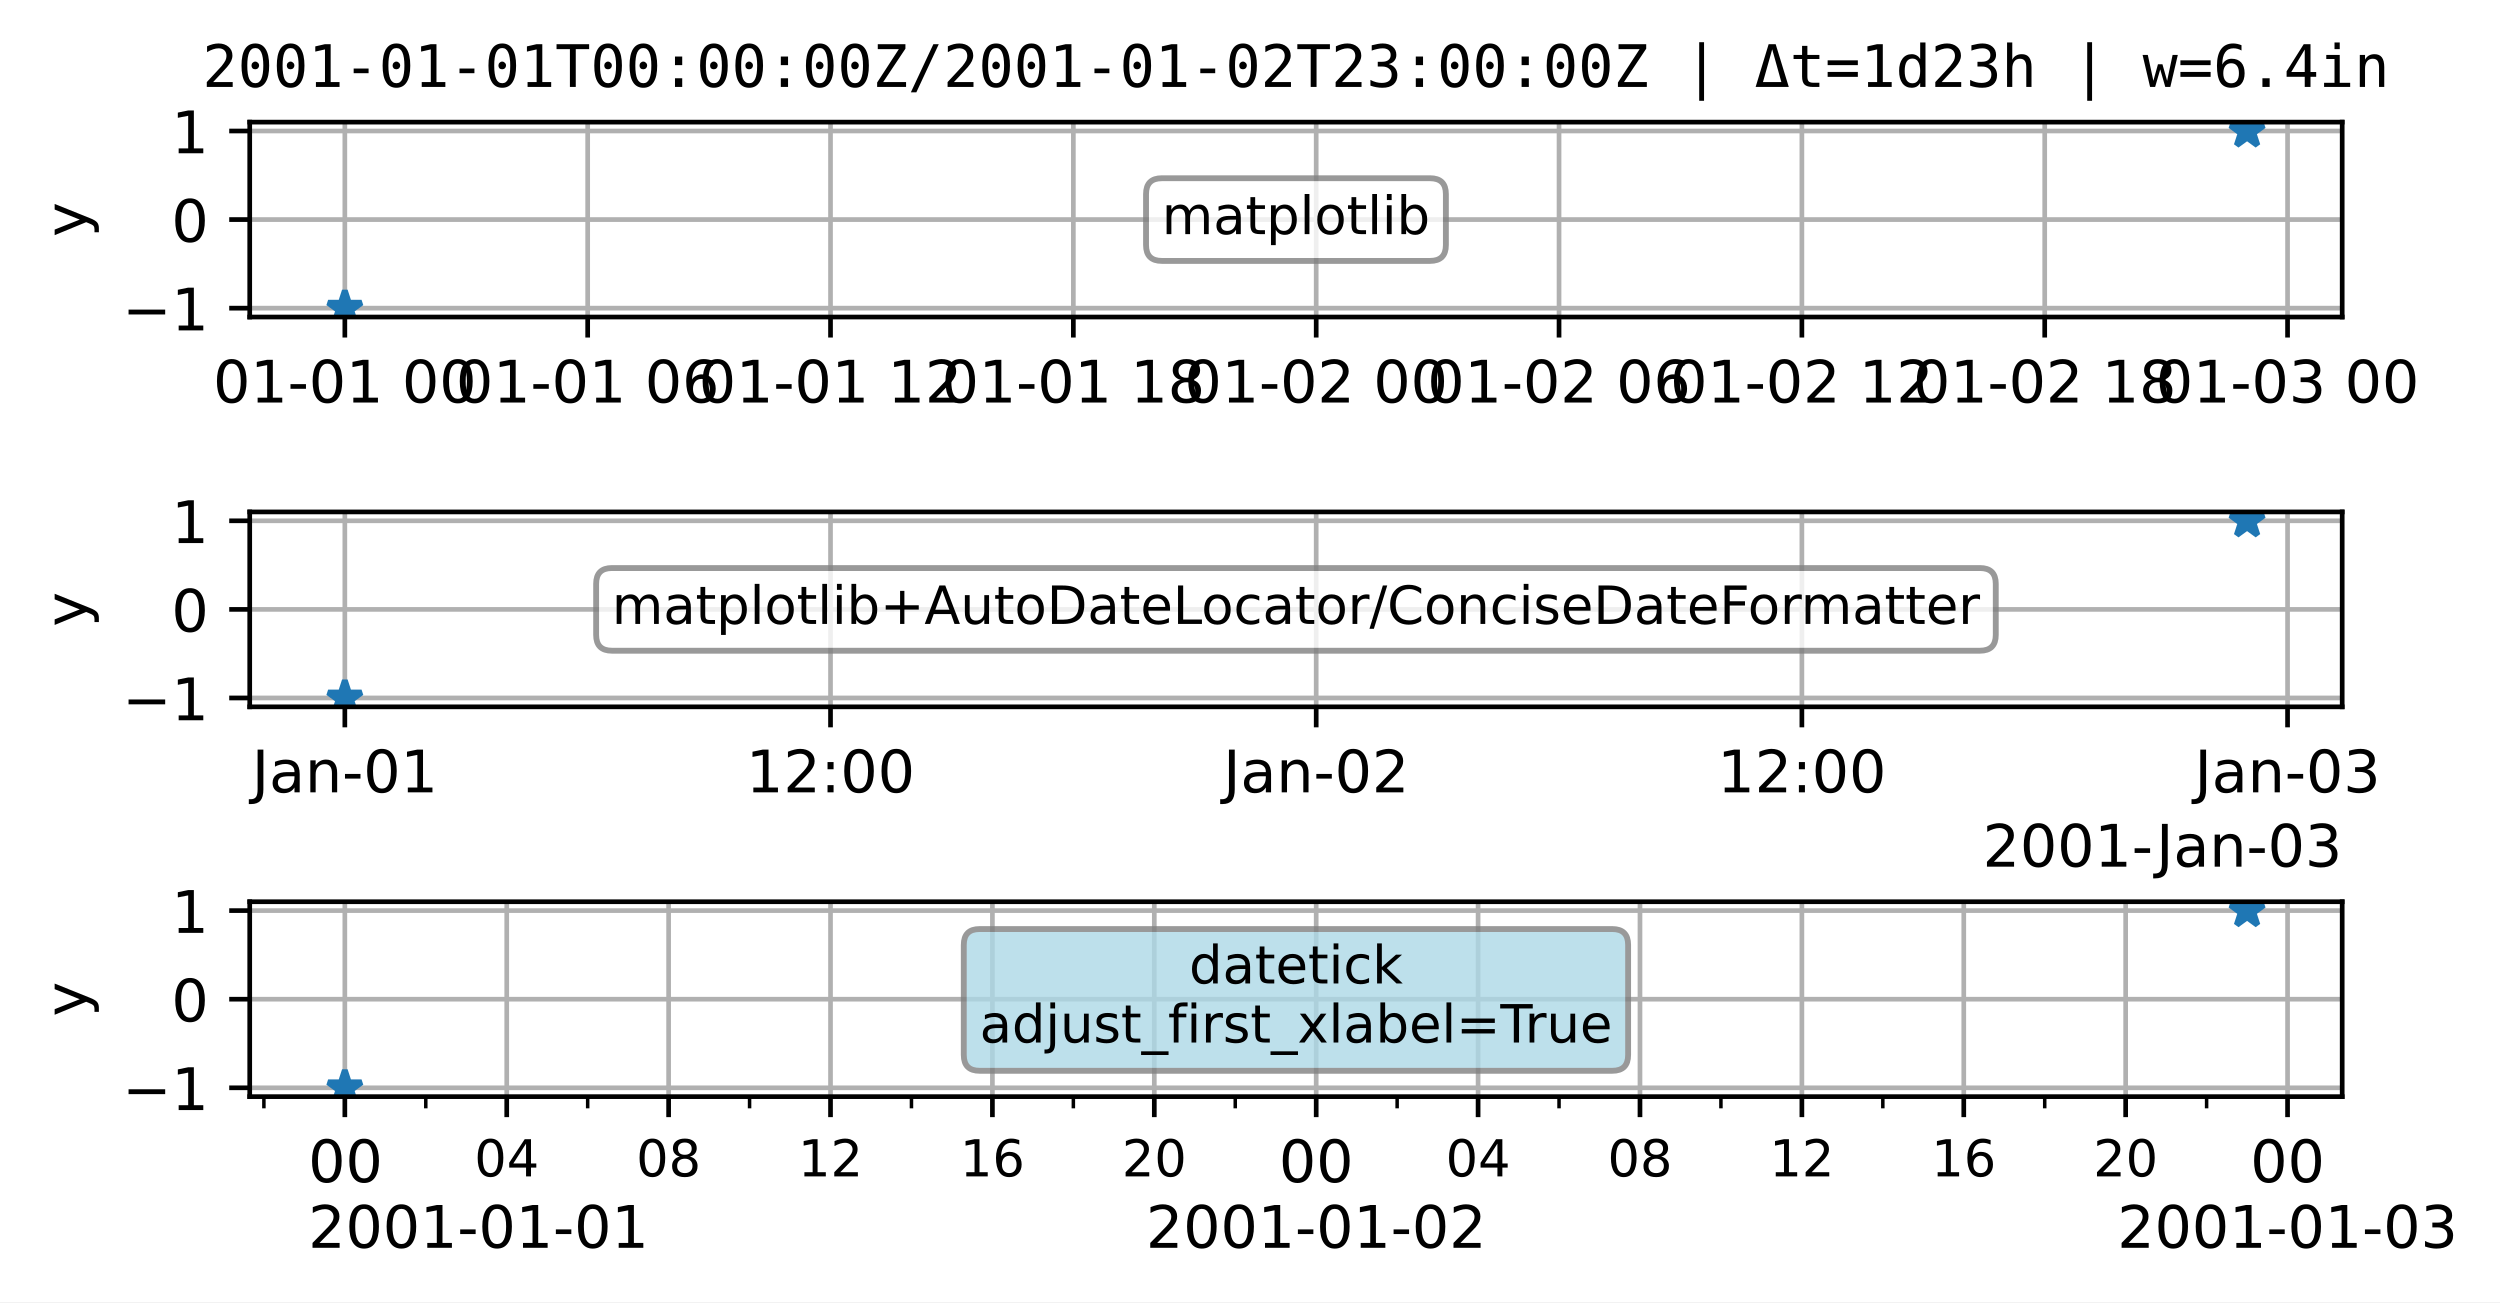
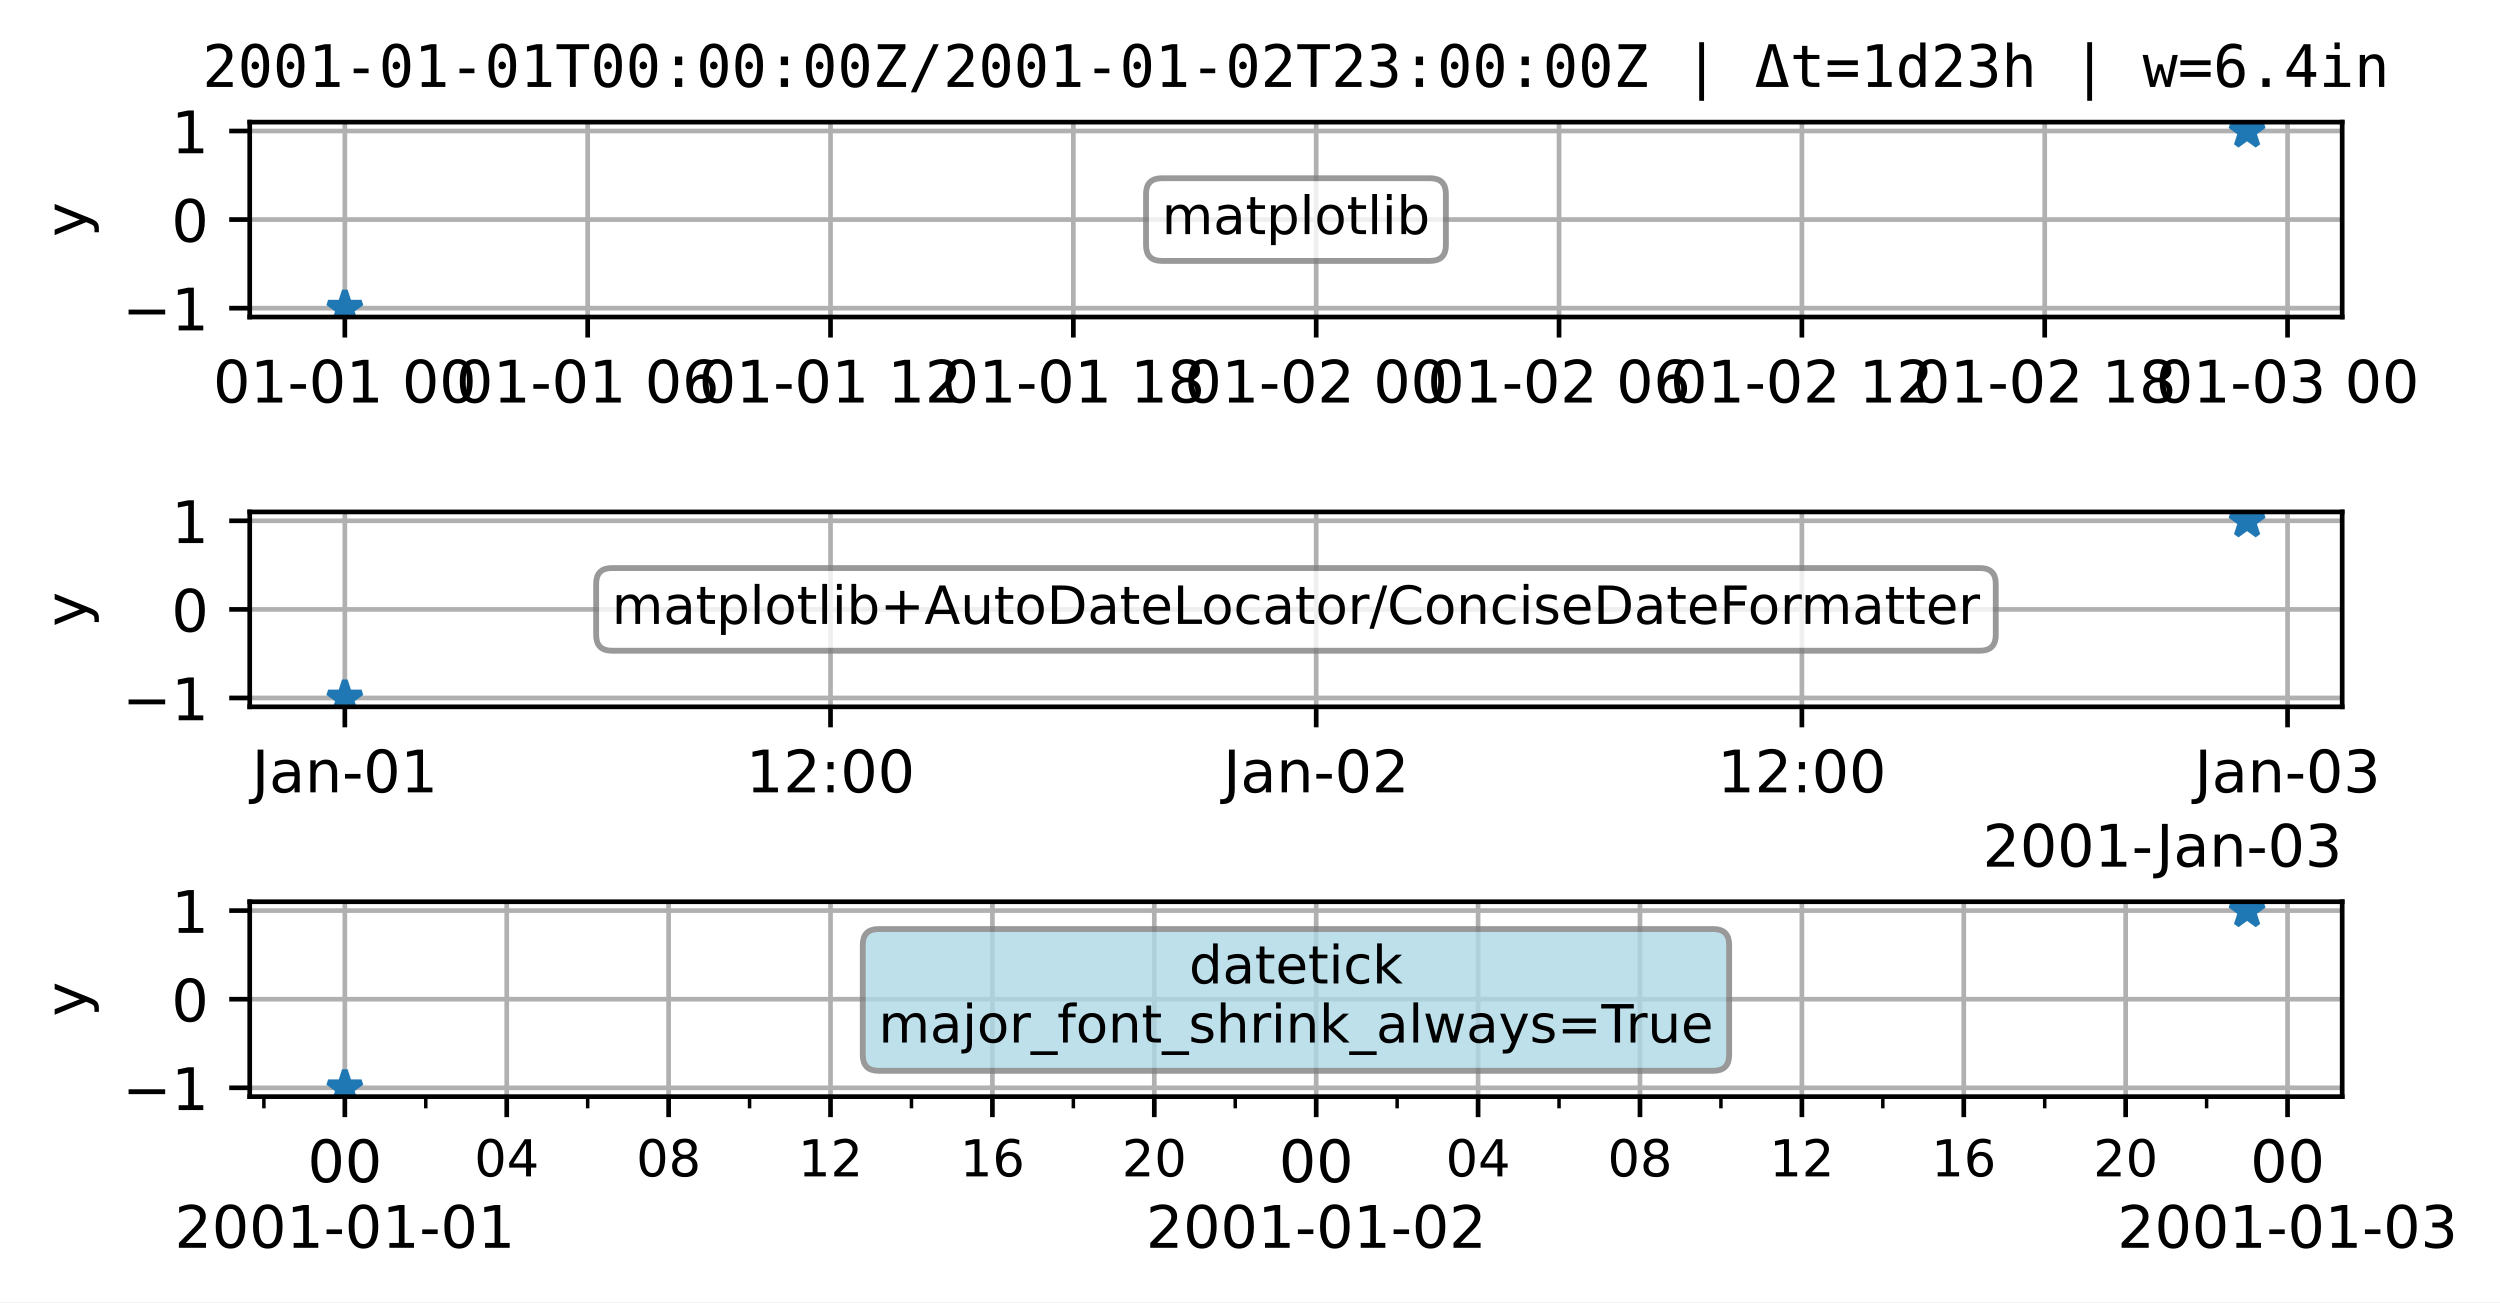
<svg xmlns="http://www.w3.org/2000/svg" xmlns:xlink="http://www.w3.org/1999/xlink" width="426.673pt" height="222.238pt" viewBox="0 0 426.673 222.238" version="1.1">
  <defs>
    <style type="text/css">*{stroke-linejoin: round; stroke-linecap: butt}</style>
  </defs>
  <g id="figure_1">
    <g id="patch_1">
      <path d="M 0 222.238  L 426.673 222.238  L 426.673 0  L 0 0  z " style="fill: #ffffff" />
    </g>
    <g id="axes_1">
      <g id="patch_2">
        <path d="M 42.62 54.106  L 399.74 54.106  L 399.74 20.842  L 42.62 20.842  z " style="fill: #ffffff" />
      </g>
      <g id="matplotlib.axis_1">
        <g id="xtick_1">
          <g id="line2d_1">
            <path d="M 58.853 54.106  L 58.853 20.842  " clip-path="url(#pe55da10e5f)" style="fill: none; stroke: #b0b0b0; stroke-width: 0.8; stroke-linecap: square" />
          </g>
          <g id="line2d_2">
            <defs>
              <path id="m1e6c41ab66" d="M 0 0  L 0 3.5  " style="stroke: #000000; stroke-width: 0.8" />
            </defs>
            <g>
              <use xlink:href="#m1e6c41ab66" x="58.853" y="54.106" style="stroke: #000000; stroke-width: 0.8" />
            </g>
          </g>
          <g id="text_1">
            <text style="font-size: 10px; font-family: 'DejaVu Sans', 'Bitstream Vera Sans', 'Computer Modern Sans Serif', 'Lucida Grande', 'Verdana', 'Geneva', 'Lucid', 'Arial', 'Helvetica', 'Avant Garde', sans-serif; text-anchor: middle" x="58.853" y="68.705" transform="rotate(-0 58.85304 68.70462)">01-01 00</text>
          </g>
        </g>
        <g id="xtick_2">
          <g id="line2d_3">
            <path d="M 100.298 54.106  L 100.298 20.842  " clip-path="url(#pe55da10e5f)" style="fill: none; stroke: #b0b0b0; stroke-width: 0.8; stroke-linecap: square" />
          </g>
          <g id="line2d_4">
            <g>
              <use xlink:href="#m1e6c41ab66" x="100.298" y="54.106" style="stroke: #000000; stroke-width: 0.8" />
            </g>
          </g>
          <g id="text_2">
            <text style="font-size: 10px; font-family: 'DejaVu Sans', 'Bitstream Vera Sans', 'Computer Modern Sans Serif', 'Lucida Grande', 'Verdana', 'Geneva', 'Lucid', 'Arial', 'Helvetica', 'Avant Garde', sans-serif; text-anchor: middle" x="100.298" y="68.705" transform="rotate(-0 100.2983 68.70462)">01-01 06</text>
          </g>
        </g>
        <g id="xtick_3">
          <g id="line2d_5">
            <path d="M 141.744 54.106  L 141.744 20.842  " clip-path="url(#pe55da10e5f)" style="fill: none; stroke: #b0b0b0; stroke-width: 0.8; stroke-linecap: square" />
          </g>
          <g id="line2d_6">
            <g>
              <use xlink:href="#m1e6c41ab66" x="141.744" y="54.106" style="stroke: #000000; stroke-width: 0.8" />
            </g>
          </g>
          <g id="text_3">
            <text style="font-size: 10px; font-family: 'DejaVu Sans', 'Bitstream Vera Sans', 'Computer Modern Sans Serif', 'Lucida Grande', 'Verdana', 'Geneva', 'Lucid', 'Arial', 'Helvetica', 'Avant Garde', sans-serif; text-anchor: middle" x="141.744" y="68.705" transform="rotate(-0 141.7436 68.70462)">01-01 12</text>
          </g>
        </g>
        <g id="xtick_4">
          <g id="line2d_7">
            <path d="M 183.189 54.106  L 183.189 20.842  " clip-path="url(#pe55da10e5f)" style="fill: none; stroke: #b0b0b0; stroke-width: 0.8; stroke-linecap: square" />
          </g>
          <g id="line2d_8">
            <g>
              <use xlink:href="#m1e6c41ab66" x="183.189" y="54.106" style="stroke: #000000; stroke-width: 0.8" />
            </g>
          </g>
          <g id="text_4">
            <text style="font-size: 10px; font-family: 'DejaVu Sans', 'Bitstream Vera Sans', 'Computer Modern Sans Serif', 'Lucida Grande', 'Verdana', 'Geneva', 'Lucid', 'Arial', 'Helvetica', 'Avant Garde', sans-serif; text-anchor: middle" x="183.189" y="68.705" transform="rotate(-0 183.1888 68.70462)">01-01 18</text>
          </g>
        </g>
        <g id="xtick_5">
          <g id="line2d_9">
            <path d="M 224.634 54.106  L 224.634 20.842  " clip-path="url(#pe55da10e5f)" style="fill: none; stroke: #b0b0b0; stroke-width: 0.8; stroke-linecap: square" />
          </g>
          <g id="line2d_10">
            <g>
              <use xlink:href="#m1e6c41ab66" x="224.634" y="54.106" style="stroke: #000000; stroke-width: 0.8" />
            </g>
          </g>
          <g id="text_5">
            <text style="font-size: 10px; font-family: 'DejaVu Sans', 'Bitstream Vera Sans', 'Computer Modern Sans Serif', 'Lucida Grande', 'Verdana', 'Geneva', 'Lucid', 'Arial', 'Helvetica', 'Avant Garde', sans-serif; text-anchor: middle" x="224.634" y="68.705" transform="rotate(-0 224.6341 68.70462)">01-02 00</text>
          </g>
        </g>
        <g id="xtick_6">
          <g id="line2d_11">
            <path d="M 266.079 54.106  L 266.079 20.842  " clip-path="url(#pe55da10e5f)" style="fill: none; stroke: #b0b0b0; stroke-width: 0.8; stroke-linecap: square" />
          </g>
          <g id="line2d_12">
            <g>
              <use xlink:href="#m1e6c41ab66" x="266.079" y="54.106" style="stroke: #000000; stroke-width: 0.8" />
            </g>
          </g>
          <g id="text_6">
            <text style="font-size: 10px; font-family: 'DejaVu Sans', 'Bitstream Vera Sans', 'Computer Modern Sans Serif', 'Lucida Grande', 'Verdana', 'Geneva', 'Lucid', 'Arial', 'Helvetica', 'Avant Garde', sans-serif; text-anchor: middle" x="266.079" y="68.705" transform="rotate(-0 266.0793 68.70462)">01-02 06</text>
          </g>
        </g>
        <g id="xtick_7">
          <g id="line2d_13">
            <path d="M 307.525 54.106  L 307.525 20.842  " clip-path="url(#pe55da10e5f)" style="fill: none; stroke: #b0b0b0; stroke-width: 0.8; stroke-linecap: square" />
          </g>
          <g id="line2d_14">
            <g>
              <use xlink:href="#m1e6c41ab66" x="307.525" y="54.106" style="stroke: #000000; stroke-width: 0.8" />
            </g>
          </g>
          <g id="text_7">
            <text style="font-size: 10px; font-family: 'DejaVu Sans', 'Bitstream Vera Sans', 'Computer Modern Sans Serif', 'Lucida Grande', 'Verdana', 'Geneva', 'Lucid', 'Arial', 'Helvetica', 'Avant Garde', sans-serif; text-anchor: middle" x="307.525" y="68.705" transform="rotate(-0 307.5246 68.70462)">01-02 12</text>
          </g>
        </g>
        <g id="xtick_8">
          <g id="line2d_15">
            <path d="M 348.97 54.106  L 348.97 20.842  " clip-path="url(#pe55da10e5f)" style="fill: none; stroke: #b0b0b0; stroke-width: 0.8; stroke-linecap: square" />
          </g>
          <g id="line2d_16">
            <g>
              <use xlink:href="#m1e6c41ab66" x="348.97" y="54.106" style="stroke: #000000; stroke-width: 0.8" />
            </g>
          </g>
          <g id="text_8">
            <text style="font-size: 10px; font-family: 'DejaVu Sans', 'Bitstream Vera Sans', 'Computer Modern Sans Serif', 'Lucida Grande', 'Verdana', 'Geneva', 'Lucid', 'Arial', 'Helvetica', 'Avant Garde', sans-serif; text-anchor: middle" x="348.97" y="68.705" transform="rotate(-0 348.9699 68.70462)">01-02 18</text>
          </g>
        </g>
        <g id="xtick_9">
          <g id="line2d_17">
            <path d="M 390.415 54.106  L 390.415 20.842  " clip-path="url(#pe55da10e5f)" style="fill: none; stroke: #b0b0b0; stroke-width: 0.8; stroke-linecap: square" />
          </g>
          <g id="line2d_18">
            <g>
              <use xlink:href="#m1e6c41ab66" x="390.415" y="54.106" style="stroke: #000000; stroke-width: 0.8" />
            </g>
          </g>
          <g id="text_9">
            <text style="font-size: 10px; font-family: 'DejaVu Sans', 'Bitstream Vera Sans', 'Computer Modern Sans Serif', 'Lucida Grande', 'Verdana', 'Geneva', 'Lucid', 'Arial', 'Helvetica', 'Avant Garde', sans-serif; text-anchor: middle" x="390.415" y="68.705" transform="rotate(-0 390.4151 68.70462)">01-03 00</text>
          </g>
        </g>
      </g>
      <g id="matplotlib.axis_2">
        <g id="ytick_1">
          <g id="line2d_19">
            <path d="M 42.62 52.594  L 399.74 52.594  " clip-path="url(#pe55da10e5f)" style="fill: none; stroke: #b0b0b0; stroke-width: 0.8; stroke-linecap: square" />
          </g>
          <g id="line2d_20">
            <defs>
              <path id="mc1c6eb1be1" d="M 0 0  L -3.5 0  " style="stroke: #000000; stroke-width: 0.8" />
            </defs>
            <g>
              <use xlink:href="#mc1c6eb1be1" x="42.62" y="52.594" style="stroke: #000000; stroke-width: 0.8" />
            </g>
          </g>
          <g id="text_10">
            <text style="font-size: 10px; font-family: 'DejaVu Sans', 'Bitstream Vera Sans', 'Computer Modern Sans Serif', 'Lucida Grande', 'Verdana', 'Geneva', 'Lucid', 'Arial', 'Helvetica', 'Avant Garde', sans-serif; text-anchor: end" x="35.62" y="56.393" transform="rotate(-0 35.62031 56.39341)">−1</text>
          </g>
        </g>
        <g id="ytick_2">
          <g id="line2d_21">
            <path d="M 42.62 37.474  L 399.74 37.474  " clip-path="url(#pe55da10e5f)" style="fill: none; stroke: #b0b0b0; stroke-width: 0.8; stroke-linecap: square" />
          </g>
          <g id="line2d_22">
            <g>
              <use xlink:href="#mc1c6eb1be1" x="42.62" y="37.474" style="stroke: #000000; stroke-width: 0.8" />
            </g>
          </g>
          <g id="text_11">
            <text style="font-size: 10px; font-family: 'DejaVu Sans', 'Bitstream Vera Sans', 'Computer Modern Sans Serif', 'Lucida Grande', 'Verdana', 'Geneva', 'Lucid', 'Arial', 'Helvetica', 'Avant Garde', sans-serif; text-anchor: end" x="35.62" y="41.273" transform="rotate(-0 35.62031 41.27341)">0</text>
          </g>
        </g>
        <g id="ytick_3">
          <g id="line2d_23">
            <path d="M 42.62 22.354  L 399.74 22.354  " clip-path="url(#pe55da10e5f)" style="fill: none; stroke: #b0b0b0; stroke-width: 0.8; stroke-linecap: square" />
          </g>
          <g id="line2d_24">
            <g>
              <use xlink:href="#mc1c6eb1be1" x="42.62" y="22.354" style="stroke: #000000; stroke-width: 0.8" />
            </g>
          </g>
          <g id="text_12">
            <text style="font-size: 10px; font-family: 'DejaVu Sans', 'Bitstream Vera Sans', 'Computer Modern Sans Serif', 'Lucida Grande', 'Verdana', 'Geneva', 'Lucid', 'Arial', 'Helvetica', 'Avant Garde', sans-serif; text-anchor: end" x="35.62" y="26.153" transform="rotate(-0 35.62031 26.15341)">1</text>
          </g>
        </g>
        <g id="text_13">
          <text style="font-size: 10px; font-family: 'DejaVu Sans', 'Bitstream Vera Sans', 'Computer Modern Sans Serif', 'Lucida Grande', 'Verdana', 'Geneva', 'Lucid', 'Arial', 'Helvetica', 'Avant Garde', sans-serif; text-anchor: middle" x="14.798" y="37.474" transform="rotate(-90 14.79844 37.47419)">y</text>
        </g>
      </g>
      <g id="line2d_25">
        <defs>
          <path id="maf42e94cd1" d="M 0 -3  L -0.674 -0.927  L -2.853 -0.927  L -1.09 0.354  L -1.763 2.427  L -0 1.146  L 1.763 2.427  L 1.09 0.354  L 2.853 -0.927  L 0.674 -0.927  z " style="stroke: #1f77b4; stroke-linejoin: bevel" />
        </defs>
        <g clip-path="url(#pe55da10e5f)">
          <use xlink:href="#maf42e94cd1" x="58.853" y="52.594" style="fill: #1f77b4; stroke: #1f77b4; stroke-linejoin: bevel" />
          <use xlink:href="#maf42e94cd1" x="383.508" y="22.354" style="fill: #1f77b4; stroke: #1f77b4; stroke-linejoin: bevel" />
        </g>
      </g>
      <g id="patch_3">
        <path d="M 42.62 54.106  L 42.62 20.842  " style="fill: none; stroke: #000000; stroke-width: 0.8; stroke-linejoin: miter; stroke-linecap: square" />
      </g>
      <g id="patch_4">
        <path d="M 399.74 54.106  L 399.74 20.842  " style="fill: none; stroke: #000000; stroke-width: 0.8; stroke-linejoin: miter; stroke-linecap: square" />
      </g>
      <g id="patch_5">
        <path d="M 42.62 54.106  L 399.74 54.106  " style="fill: none; stroke: #000000; stroke-width: 0.8; stroke-linejoin: miter; stroke-linecap: square" />
      </g>
      <g id="patch_6">
        <path d="M 42.62 20.842  L 399.74 20.842  " style="fill: none; stroke: #000000; stroke-width: 0.8; stroke-linejoin: miter; stroke-linecap: square" />
      </g>
      <g id="text_14">
        <g id="patch_7">
          <path d="M 198.294 44.529  L 244.067 44.529  Q 246.767 44.529 246.767 41.829  L 246.767 33.119  Q 246.767 30.419 244.067 30.419  L 198.294 30.419  Q 195.594 30.419 195.594 33.119  L 195.594 41.829  Q 195.594 44.529 198.294 44.529  z " style="fill: #ffffff; opacity: 0.8; stroke: #808080; stroke-linejoin: miter" />
        </g>
        <text style="font-size: 9px; font-family: 'DejaVu Sans', 'Bitstream Vera Sans', 'Computer Modern Sans Serif', 'Lucida Grande', 'Verdana', 'Geneva', 'Lucid', 'Arial', 'Helvetica', 'Avant Garde', sans-serif; text-anchor: middle" x="221.18" y="39.958" transform="rotate(-0 221.1803 39.95763)">matplotlib</text>
      </g>
      <g id="text_15">
        <text style="font-size: 10px; font-family: 'DejaVu Sans Mono', 'Bitstream Vera Sans Mono', 'Computer Modern Typewriter', 'Andale Mono', 'Nimbus Mono L', 'Courier New', 'Courier', 'Fixed', 'Terminal', monospace; text-anchor: middle" x="221.18" y="14.842" transform="rotate(-0 221.1803 14.84219)">2001-01-01T00:00:00Z/2001-01-02T23:00:00Z | Δt=1d23h | w=6.4in</text>
      </g>
    </g>
    <g id="axes_2">
      <g id="patch_8">
        <path d="M 42.62 120.634  L 399.74 120.634  L 399.74 87.37  L 42.62 87.37  z " style="fill: #ffffff" />
      </g>
      <g id="matplotlib.axis_3">
        <g id="xtick_10">
          <g id="line2d_26">
            <path d="M 58.853 120.634  L 58.853 87.37  " clip-path="url(#p579dda429b)" style="fill: none; stroke: #b0b0b0; stroke-width: 0.8; stroke-linecap: square" />
          </g>
          <g id="line2d_27">
            <g>
              <use xlink:href="#m1e6c41ab66" x="58.853" y="120.634" style="stroke: #000000; stroke-width: 0.8" />
            </g>
          </g>
          <g id="text_16">
            <text style="font-size: 10px; font-family: 'DejaVu Sans', 'Bitstream Vera Sans', 'Computer Modern Sans Serif', 'Lucida Grande', 'Verdana', 'Geneva', 'Lucid', 'Arial', 'Helvetica', 'Avant Garde', sans-serif; text-anchor: middle" x="58.853" y="135.233" transform="rotate(-0 58.85304 135.2326)">Jan-01</text>
          </g>
        </g>
        <g id="xtick_11">
          <g id="line2d_28">
            <path d="M 141.744 120.634  L 141.744 87.37  " clip-path="url(#p579dda429b)" style="fill: none; stroke: #b0b0b0; stroke-width: 0.8; stroke-linecap: square" />
          </g>
          <g id="line2d_29">
            <g>
              <use xlink:href="#m1e6c41ab66" x="141.744" y="120.634" style="stroke: #000000; stroke-width: 0.8" />
            </g>
          </g>
          <g id="text_17">
            <text style="font-size: 10px; font-family: 'DejaVu Sans', 'Bitstream Vera Sans', 'Computer Modern Sans Serif', 'Lucida Grande', 'Verdana', 'Geneva', 'Lucid', 'Arial', 'Helvetica', 'Avant Garde', sans-serif; text-anchor: middle" x="141.744" y="135.233" transform="rotate(-0 141.7436 135.2326)">12:00</text>
          </g>
        </g>
        <g id="xtick_12">
          <g id="line2d_30">
            <path d="M 224.634 120.634  L 224.634 87.37  " clip-path="url(#p579dda429b)" style="fill: none; stroke: #b0b0b0; stroke-width: 0.8; stroke-linecap: square" />
          </g>
          <g id="line2d_31">
            <g>
              <use xlink:href="#m1e6c41ab66" x="224.634" y="120.634" style="stroke: #000000; stroke-width: 0.8" />
            </g>
          </g>
          <g id="text_18">
            <text style="font-size: 10px; font-family: 'DejaVu Sans', 'Bitstream Vera Sans', 'Computer Modern Sans Serif', 'Lucida Grande', 'Verdana', 'Geneva', 'Lucid', 'Arial', 'Helvetica', 'Avant Garde', sans-serif; text-anchor: middle" x="224.634" y="135.233" transform="rotate(-0 224.6341 135.2326)">Jan-02</text>
          </g>
        </g>
        <g id="xtick_13">
          <g id="line2d_32">
            <path d="M 307.525 120.634  L 307.525 87.37  " clip-path="url(#p579dda429b)" style="fill: none; stroke: #b0b0b0; stroke-width: 0.8; stroke-linecap: square" />
          </g>
          <g id="line2d_33">
            <g>
              <use xlink:href="#m1e6c41ab66" x="307.525" y="120.634" style="stroke: #000000; stroke-width: 0.8" />
            </g>
          </g>
          <g id="text_19">
            <text style="font-size: 10px; font-family: 'DejaVu Sans', 'Bitstream Vera Sans', 'Computer Modern Sans Serif', 'Lucida Grande', 'Verdana', 'Geneva', 'Lucid', 'Arial', 'Helvetica', 'Avant Garde', sans-serif; text-anchor: middle" x="307.525" y="135.233" transform="rotate(-0 307.5246 135.2326)">12:00</text>
          </g>
        </g>
        <g id="xtick_14">
          <g id="line2d_34">
            <path d="M 390.415 120.634  L 390.415 87.37  " clip-path="url(#p579dda429b)" style="fill: none; stroke: #b0b0b0; stroke-width: 0.8; stroke-linecap: square" />
          </g>
          <g id="line2d_35">
            <g>
              <use xlink:href="#m1e6c41ab66" x="390.415" y="120.634" style="stroke: #000000; stroke-width: 0.8" />
            </g>
          </g>
          <g id="text_20">
            <text style="font-size: 10px; font-family: 'DejaVu Sans', 'Bitstream Vera Sans', 'Computer Modern Sans Serif', 'Lucida Grande', 'Verdana', 'Geneva', 'Lucid', 'Arial', 'Helvetica', 'Avant Garde', sans-serif; text-anchor: middle" x="390.415" y="135.233" transform="rotate(-0 390.4151 135.2326)">Jan-03</text>
          </g>
        </g>
        <g id="text_21">
          <text style="font-size: 10px; font-family: 'DejaVu Sans', 'Bitstream Vera Sans', 'Computer Modern Sans Serif', 'Lucida Grande', 'Verdana', 'Geneva', 'Lucid', 'Arial', 'Helvetica', 'Avant Garde', sans-serif; text-anchor: end" x="399.74" y="147.911" transform="rotate(-0 399.7403 147.9108)">2001-Jan-03</text>
        </g>
      </g>
      <g id="matplotlib.axis_4">
        <g id="ytick_4">
          <g id="line2d_36">
            <path d="M 42.62 119.122  L 399.74 119.122  " clip-path="url(#p579dda429b)" style="fill: none; stroke: #b0b0b0; stroke-width: 0.8; stroke-linecap: square" />
          </g>
          <g id="line2d_37">
            <g>
              <use xlink:href="#mc1c6eb1be1" x="42.62" y="119.122" style="stroke: #000000; stroke-width: 0.8" />
            </g>
          </g>
          <g id="text_22">
            <text style="font-size: 10px; font-family: 'DejaVu Sans', 'Bitstream Vera Sans', 'Computer Modern Sans Serif', 'Lucida Grande', 'Verdana', 'Geneva', 'Lucid', 'Arial', 'Helvetica', 'Avant Garde', sans-serif; text-anchor: end" x="35.62" y="122.921" transform="rotate(-0 35.62031 122.9214)">−1</text>
          </g>
        </g>
        <g id="ytick_5">
          <g id="line2d_38">
            <path d="M 42.62 104.002  L 399.74 104.002  " clip-path="url(#p579dda429b)" style="fill: none; stroke: #b0b0b0; stroke-width: 0.8; stroke-linecap: square" />
          </g>
          <g id="line2d_39">
            <g>
              <use xlink:href="#mc1c6eb1be1" x="42.62" y="104.002" style="stroke: #000000; stroke-width: 0.8" />
            </g>
          </g>
          <g id="text_23">
            <text style="font-size: 10px; font-family: 'DejaVu Sans', 'Bitstream Vera Sans', 'Computer Modern Sans Serif', 'Lucida Grande', 'Verdana', 'Geneva', 'Lucid', 'Arial', 'Helvetica', 'Avant Garde', sans-serif; text-anchor: end" x="35.62" y="107.801" transform="rotate(-0 35.62031 107.8014)">0</text>
          </g>
        </g>
        <g id="ytick_6">
          <g id="line2d_40">
            <path d="M 42.62 88.882  L 399.74 88.882  " clip-path="url(#p579dda429b)" style="fill: none; stroke: #b0b0b0; stroke-width: 0.8; stroke-linecap: square" />
          </g>
          <g id="line2d_41">
            <g>
              <use xlink:href="#mc1c6eb1be1" x="42.62" y="88.882" style="stroke: #000000; stroke-width: 0.8" />
            </g>
          </g>
          <g id="text_24">
            <text style="font-size: 10px; font-family: 'DejaVu Sans', 'Bitstream Vera Sans', 'Computer Modern Sans Serif', 'Lucida Grande', 'Verdana', 'Geneva', 'Lucid', 'Arial', 'Helvetica', 'Avant Garde', sans-serif; text-anchor: end" x="35.62" y="92.681" transform="rotate(-0 35.62031 92.68141)">1</text>
          </g>
        </g>
        <g id="text_25">
          <text style="font-size: 10px; font-family: 'DejaVu Sans', 'Bitstream Vera Sans', 'Computer Modern Sans Serif', 'Lucida Grande', 'Verdana', 'Geneva', 'Lucid', 'Arial', 'Helvetica', 'Avant Garde', sans-serif; text-anchor: middle" x="14.798" y="104.002" transform="rotate(-90 14.79844 104.0022)">y</text>
        </g>
      </g>
      <g id="line2d_42">
        <g clip-path="url(#p579dda429b)">
          <use xlink:href="#maf42e94cd1" x="58.853" y="119.122" style="fill: #1f77b4; stroke: #1f77b4; stroke-linejoin: bevel" />
          <use xlink:href="#maf42e94cd1" x="383.508" y="88.882" style="fill: #1f77b4; stroke: #1f77b4; stroke-linejoin: bevel" />
        </g>
      </g>
      <g id="patch_9">
        <path d="M 42.62 120.634  L 42.62 87.37  " style="fill: none; stroke: #000000; stroke-width: 0.8; stroke-linejoin: miter; stroke-linecap: square" />
      </g>
      <g id="patch_10">
        <path d="M 399.74 120.634  L 399.74 87.37  " style="fill: none; stroke: #000000; stroke-width: 0.8; stroke-linejoin: miter; stroke-linecap: square" />
      </g>
      <g id="patch_11">
        <path d="M 42.62 120.634  L 399.74 120.634  " style="fill: none; stroke: #000000; stroke-width: 0.8; stroke-linejoin: miter; stroke-linecap: square" />
      </g>
      <g id="patch_12">
        <path d="M 42.62 87.37  L 399.74 87.37  " style="fill: none; stroke: #000000; stroke-width: 0.8; stroke-linejoin: miter; stroke-linecap: square" />
      </g>
      <g id="text_26">
        <g id="patch_13">
          <path d="M 104.443 111.057  L 337.917 111.057  Q 340.617 111.057 340.617 108.357  L 340.617 99.647  Q 340.617 96.947 337.917 96.947  L 104.443 96.947  Q 101.743 96.947 101.743 99.647  L 101.743 108.357  Q 101.743 111.057 104.443 111.057  z " style="fill: #ffffff; opacity: 0.8; stroke: #808080; stroke-linejoin: miter" />
        </g>
        <text style="font-size: 9px; font-family: 'DejaVu Sans', 'Bitstream Vera Sans', 'Computer Modern Sans Serif', 'Lucida Grande', 'Verdana', 'Geneva', 'Lucid', 'Arial', 'Helvetica', 'Avant Garde', sans-serif; text-anchor: middle" x="221.18" y="106.486" transform="rotate(-0 221.1803 106.4856)">matplotlib+AutoDateLocator/ConciseDateFormatter</text>
      </g>
    </g>
    <g id="axes_3">
      <g id="patch_14">
        <path d="M 42.62 187.162  L 399.74 187.162  L 399.74 153.898  L 42.62 153.898  z " style="fill: #ffffff" />
      </g>
      <g id="matplotlib.axis_5">
        <g id="xtick_15">
          <g id="line2d_43">
            <path d="M 58.853 187.162  L 58.853 153.898  " clip-path="url(#p52d361a265)" style="fill: none; stroke: #b0b0b0; stroke-width: 0.8; stroke-linecap: square" />
          </g>
          <g id="line2d_44">
            <g>
              <use xlink:href="#m1e6c41ab66" x="58.853" y="187.162" style="stroke: #000000; stroke-width: 0.8" />
            </g>
          </g>
          <g id="text_27">
-             <text style="font-size: 10px; font-family: 'DejaVu Sans', 'Bitstream Vera Sans', 'Computer Modern Sans Serif', 'Lucida Grande', 'Verdana', 'Geneva', 'Lucid', 'Arial', 'Helvetica', 'Avant Garde', sans-serif" transform="translate(52.60304 201.7606)">00</text>
-             <text style="font-size: 10px; font-family: 'DejaVu Sans', 'Bitstream Vera Sans', 'Computer Modern Sans Serif', 'Lucida Grande', 'Verdana', 'Geneva', 'Lucid', 'Arial', 'Helvetica', 'Avant Garde', sans-serif" transform="translate(52.60304 212.9584)">2001-01-01</text>
+             <text style="font-size: 10px; font-family: 'DejaVu Sans', 'Bitstream Vera Sans', 'Computer Modern Sans Serif', 'Lucida Grande', 'Verdana', 'Geneva', 'Lucid', 'Arial', 'Helvetica', 'Avant Garde', sans-serif" transform="translate(52.49054 201.7606)">00</text>
+             <text style="font-size: 10px; font-family: 'DejaVu Sans', 'Bitstream Vera Sans', 'Computer Modern Sans Serif', 'Lucida Grande', 'Verdana', 'Geneva', 'Lucid', 'Arial', 'Helvetica', 'Avant Garde', sans-serif" transform="translate(29.79523 212.9584)">2001-01-01</text>
          </g>
        </g>
        <g id="xtick_16">
          <g id="line2d_45">
            <path d="M 86.483 187.162  L 86.483 153.898  " clip-path="url(#p52d361a265)" style="fill: none; stroke: #b0b0b0; stroke-width: 0.8; stroke-linecap: square" />
          </g>
          <g id="line2d_46">
            <g>
              <use xlink:href="#m1e6c41ab66" x="86.483" y="187.162" style="stroke: #000000; stroke-width: 0.8" />
            </g>
          </g>
          <g id="text_28">
            <text style="font-size: 8.7px; font-family: 'DejaVu Sans', 'Bitstream Vera Sans', 'Computer Modern Sans Serif', 'Lucida Grande', 'Verdana', 'Geneva', 'Lucid', 'Arial', 'Helvetica', 'Avant Garde', sans-serif; text-anchor: middle" x="86.483" y="200.773" transform="rotate(-0 86.48321 200.7728)">04</text>
          </g>
        </g>
        <g id="xtick_17">
          <g id="line2d_47">
            <path d="M 114.113 187.162  L 114.113 153.898  " clip-path="url(#p52d361a265)" style="fill: none; stroke: #b0b0b0; stroke-width: 0.8; stroke-linecap: square" />
          </g>
          <g id="line2d_48">
            <g>
              <use xlink:href="#m1e6c41ab66" x="114.113" y="187.162" style="stroke: #000000; stroke-width: 0.8" />
            </g>
          </g>
          <g id="text_29">
            <text style="font-size: 8.7px; font-family: 'DejaVu Sans', 'Bitstream Vera Sans', 'Computer Modern Sans Serif', 'Lucida Grande', 'Verdana', 'Geneva', 'Lucid', 'Arial', 'Helvetica', 'Avant Garde', sans-serif; text-anchor: middle" x="114.113" y="200.773" transform="rotate(-0 114.1134 200.7728)">08</text>
          </g>
        </g>
        <g id="xtick_18">
          <g id="line2d_49">
            <path d="M 141.744 187.162  L 141.744 153.898  " clip-path="url(#p52d361a265)" style="fill: none; stroke: #b0b0b0; stroke-width: 0.8; stroke-linecap: square" />
          </g>
          <g id="line2d_50">
            <g>
              <use xlink:href="#m1e6c41ab66" x="141.744" y="187.162" style="stroke: #000000; stroke-width: 0.8" />
            </g>
          </g>
          <g id="text_30">
            <text style="font-size: 8.7px; font-family: 'DejaVu Sans', 'Bitstream Vera Sans', 'Computer Modern Sans Serif', 'Lucida Grande', 'Verdana', 'Geneva', 'Lucid', 'Arial', 'Helvetica', 'Avant Garde', sans-serif; text-anchor: middle" x="141.744" y="200.773" transform="rotate(-0 141.7436 200.7728)">12</text>
          </g>
        </g>
        <g id="xtick_19">
          <g id="line2d_51">
            <path d="M 169.374 187.162  L 169.374 153.898  " clip-path="url(#p52d361a265)" style="fill: none; stroke: #b0b0b0; stroke-width: 0.8; stroke-linecap: square" />
          </g>
          <g id="line2d_52">
            <g>
              <use xlink:href="#m1e6c41ab66" x="169.374" y="187.162" style="stroke: #000000; stroke-width: 0.8" />
            </g>
          </g>
          <g id="text_31">
            <text style="font-size: 8.7px; font-family: 'DejaVu Sans', 'Bitstream Vera Sans', 'Computer Modern Sans Serif', 'Lucida Grande', 'Verdana', 'Geneva', 'Lucid', 'Arial', 'Helvetica', 'Avant Garde', sans-serif; text-anchor: middle" x="169.374" y="200.773" transform="rotate(-0 169.3737 200.7728)">16</text>
          </g>
        </g>
        <g id="xtick_20">
          <g id="line2d_53">
            <path d="M 197.004 187.162  L 197.004 153.898  " clip-path="url(#p52d361a265)" style="fill: none; stroke: #b0b0b0; stroke-width: 0.8; stroke-linecap: square" />
          </g>
          <g id="line2d_54">
            <g>
              <use xlink:href="#m1e6c41ab66" x="197.004" y="187.162" style="stroke: #000000; stroke-width: 0.8" />
            </g>
          </g>
          <g id="text_32">
            <text style="font-size: 8.7px; font-family: 'DejaVu Sans', 'Bitstream Vera Sans', 'Computer Modern Sans Serif', 'Lucida Grande', 'Verdana', 'Geneva', 'Lucid', 'Arial', 'Helvetica', 'Avant Garde', sans-serif; text-anchor: middle" x="197.004" y="200.773" transform="rotate(-0 197.0039 200.7728)">20</text>
          </g>
        </g>
        <g id="xtick_21">
          <g id="line2d_55">
            <path d="M 224.634 187.162  L 224.634 153.898  " clip-path="url(#p52d361a265)" style="fill: none; stroke: #b0b0b0; stroke-width: 0.8; stroke-linecap: square" />
          </g>
          <g id="line2d_56">
            <g>
              <use xlink:href="#m1e6c41ab66" x="224.634" y="187.162" style="stroke: #000000; stroke-width: 0.8" />
            </g>
          </g>
          <g id="text_33">
            <text style="font-size: 10px; font-family: 'DejaVu Sans', 'Bitstream Vera Sans', 'Computer Modern Sans Serif', 'Lucida Grande', 'Verdana', 'Geneva', 'Lucid', 'Arial', 'Helvetica', 'Avant Garde', sans-serif" transform="translate(218.2716 201.7606)">00</text>
            <text style="font-size: 10px; font-family: 'DejaVu Sans', 'Bitstream Vera Sans', 'Computer Modern Sans Serif', 'Lucida Grande', 'Verdana', 'Geneva', 'Lucid', 'Arial', 'Helvetica', 'Avant Garde', sans-serif" transform="translate(195.5763 212.9584)">2001-01-02</text>
          </g>
        </g>
        <g id="xtick_22">
          <g id="line2d_57">
            <path d="M 252.264 187.162  L 252.264 153.898  " clip-path="url(#p52d361a265)" style="fill: none; stroke: #b0b0b0; stroke-width: 0.8; stroke-linecap: square" />
          </g>
          <g id="line2d_58">
            <g>
              <use xlink:href="#m1e6c41ab66" x="252.264" y="187.162" style="stroke: #000000; stroke-width: 0.8" />
            </g>
          </g>
          <g id="text_34">
            <text style="font-size: 8.7px; font-family: 'DejaVu Sans', 'Bitstream Vera Sans', 'Computer Modern Sans Serif', 'Lucida Grande', 'Verdana', 'Geneva', 'Lucid', 'Arial', 'Helvetica', 'Avant Garde', sans-serif; text-anchor: middle" x="252.264" y="200.773" transform="rotate(-0 252.2643 200.7728)">04</text>
          </g>
        </g>
        <g id="xtick_23">
          <g id="line2d_59">
            <path d="M 279.894 187.162  L 279.894 153.898  " clip-path="url(#p52d361a265)" style="fill: none; stroke: #b0b0b0; stroke-width: 0.8; stroke-linecap: square" />
          </g>
          <g id="line2d_60">
            <g>
              <use xlink:href="#m1e6c41ab66" x="279.894" y="187.162" style="stroke: #000000; stroke-width: 0.8" />
            </g>
          </g>
          <g id="text_35">
            <text style="font-size: 8.7px; font-family: 'DejaVu Sans', 'Bitstream Vera Sans', 'Computer Modern Sans Serif', 'Lucida Grande', 'Verdana', 'Geneva', 'Lucid', 'Arial', 'Helvetica', 'Avant Garde', sans-serif; text-anchor: middle" x="279.894" y="200.773" transform="rotate(-0 279.8944 200.7728)">08</text>
          </g>
        </g>
        <g id="xtick_24">
          <g id="line2d_61">
            <path d="M 307.525 187.162  L 307.525 153.898  " clip-path="url(#p52d361a265)" style="fill: none; stroke: #b0b0b0; stroke-width: 0.8; stroke-linecap: square" />
          </g>
          <g id="line2d_62">
            <g>
              <use xlink:href="#m1e6c41ab66" x="307.525" y="187.162" style="stroke: #000000; stroke-width: 0.8" />
            </g>
          </g>
          <g id="text_36">
            <text style="font-size: 8.7px; font-family: 'DejaVu Sans', 'Bitstream Vera Sans', 'Computer Modern Sans Serif', 'Lucida Grande', 'Verdana', 'Geneva', 'Lucid', 'Arial', 'Helvetica', 'Avant Garde', sans-serif; text-anchor: middle" x="307.525" y="200.773" transform="rotate(-0 307.5246 200.7728)">12</text>
          </g>
        </g>
        <g id="xtick_25">
          <g id="line2d_63">
            <path d="M 335.155 187.162  L 335.155 153.898  " clip-path="url(#p52d361a265)" style="fill: none; stroke: #b0b0b0; stroke-width: 0.8; stroke-linecap: square" />
          </g>
          <g id="line2d_64">
            <g>
              <use xlink:href="#m1e6c41ab66" x="335.155" y="187.162" style="stroke: #000000; stroke-width: 0.8" />
            </g>
          </g>
          <g id="text_37">
            <text style="font-size: 8.7px; font-family: 'DejaVu Sans', 'Bitstream Vera Sans', 'Computer Modern Sans Serif', 'Lucida Grande', 'Verdana', 'Geneva', 'Lucid', 'Arial', 'Helvetica', 'Avant Garde', sans-serif; text-anchor: middle" x="335.155" y="200.773" transform="rotate(-0 335.1548 200.7728)">16</text>
          </g>
        </g>
        <g id="xtick_26">
          <g id="line2d_65">
            <path d="M 362.785 187.162  L 362.785 153.898  " clip-path="url(#p52d361a265)" style="fill: none; stroke: #b0b0b0; stroke-width: 0.8; stroke-linecap: square" />
          </g>
          <g id="line2d_66">
            <g>
              <use xlink:href="#m1e6c41ab66" x="362.785" y="187.162" style="stroke: #000000; stroke-width: 0.8" />
            </g>
          </g>
          <g id="text_38">
            <text style="font-size: 8.7px; font-family: 'DejaVu Sans', 'Bitstream Vera Sans', 'Computer Modern Sans Serif', 'Lucida Grande', 'Verdana', 'Geneva', 'Lucid', 'Arial', 'Helvetica', 'Avant Garde', sans-serif; text-anchor: middle" x="362.785" y="200.773" transform="rotate(-0 362.785 200.7728)">20</text>
          </g>
        </g>
        <g id="xtick_27">
          <g id="line2d_67">
            <path d="M 390.415 187.162  L 390.415 153.898  " clip-path="url(#p52d361a265)" style="fill: none; stroke: #b0b0b0; stroke-width: 0.8; stroke-linecap: square" />
          </g>
          <g id="line2d_68">
            <g>
              <use xlink:href="#m1e6c41ab66" x="390.415" y="187.162" style="stroke: #000000; stroke-width: 0.8" />
            </g>
          </g>
          <g id="text_39">
            <text style="font-size: 10px; font-family: 'DejaVu Sans', 'Bitstream Vera Sans', 'Computer Modern Sans Serif', 'Lucida Grande', 'Verdana', 'Geneva', 'Lucid', 'Arial', 'Helvetica', 'Avant Garde', sans-serif" transform="translate(384.0526 201.7606)">00</text>
            <text style="font-size: 10px; font-family: 'DejaVu Sans', 'Bitstream Vera Sans', 'Computer Modern Sans Serif', 'Lucida Grande', 'Verdana', 'Geneva', 'Lucid', 'Arial', 'Helvetica', 'Avant Garde', sans-serif" transform="translate(361.3573 212.9584)">2001-01-03</text>
          </g>
        </g>
        <g id="xtick_28">
          <g id="line2d_69">
            <defs>
              <path id="m7da8c832f9" d="M 0 0  L 0 2  " style="stroke: #000000; stroke-width: 0.6" />
            </defs>
            <g>
              <use xlink:href="#m7da8c832f9" x="45.038" y="187.162" style="stroke: #000000; stroke-width: 0.6" />
            </g>
          </g>
        </g>
        <g id="xtick_29">
          <g id="line2d_70">
            <g>
              <use xlink:href="#m7da8c832f9" x="72.668" y="187.162" style="stroke: #000000; stroke-width: 0.6" />
            </g>
          </g>
        </g>
        <g id="xtick_30">
          <g id="line2d_71">
            <g>
              <use xlink:href="#m7da8c832f9" x="100.298" y="187.162" style="stroke: #000000; stroke-width: 0.6" />
            </g>
          </g>
        </g>
        <g id="xtick_31">
          <g id="line2d_72">
            <g>
              <use xlink:href="#m7da8c832f9" x="127.928" y="187.162" style="stroke: #000000; stroke-width: 0.6" />
            </g>
          </g>
        </g>
        <g id="xtick_32">
          <g id="line2d_73">
            <g>
              <use xlink:href="#m7da8c832f9" x="155.559" y="187.162" style="stroke: #000000; stroke-width: 0.6" />
            </g>
          </g>
        </g>
        <g id="xtick_33">
          <g id="line2d_74">
            <g>
              <use xlink:href="#m7da8c832f9" x="183.189" y="187.162" style="stroke: #000000; stroke-width: 0.6" />
            </g>
          </g>
        </g>
        <g id="xtick_34">
          <g id="line2d_75">
            <g>
              <use xlink:href="#m7da8c832f9" x="210.819" y="187.162" style="stroke: #000000; stroke-width: 0.6" />
            </g>
          </g>
        </g>
        <g id="xtick_35">
          <g id="line2d_76">
            <g>
              <use xlink:href="#m7da8c832f9" x="238.449" y="187.162" style="stroke: #000000; stroke-width: 0.6" />
            </g>
          </g>
        </g>
        <g id="xtick_36">
          <g id="line2d_77">
            <g>
              <use xlink:href="#m7da8c832f9" x="266.079" y="187.162" style="stroke: #000000; stroke-width: 0.6" />
            </g>
          </g>
        </g>
        <g id="xtick_37">
          <g id="line2d_78">
            <g>
              <use xlink:href="#m7da8c832f9" x="293.71" y="187.162" style="stroke: #000000; stroke-width: 0.6" />
            </g>
          </g>
        </g>
        <g id="xtick_38">
          <g id="line2d_79">
            <g>
              <use xlink:href="#m7da8c832f9" x="321.34" y="187.162" style="stroke: #000000; stroke-width: 0.6" />
            </g>
          </g>
        </g>
        <g id="xtick_39">
          <g id="line2d_80">
            <g>
              <use xlink:href="#m7da8c832f9" x="348.97" y="187.162" style="stroke: #000000; stroke-width: 0.6" />
            </g>
          </g>
        </g>
        <g id="xtick_40">
          <g id="line2d_81">
            <g>
              <use xlink:href="#m7da8c832f9" x="376.6" y="187.162" style="stroke: #000000; stroke-width: 0.6" />
            </g>
          </g>
        </g>
      </g>
      <g id="matplotlib.axis_6">
        <g id="ytick_7">
          <g id="line2d_82">
            <path d="M 42.62 185.65  L 399.74 185.65  " clip-path="url(#p52d361a265)" style="fill: none; stroke: #b0b0b0; stroke-width: 0.8; stroke-linecap: square" />
          </g>
          <g id="line2d_83">
            <g>
              <use xlink:href="#mc1c6eb1be1" x="42.62" y="185.65" style="stroke: #000000; stroke-width: 0.8" />
            </g>
          </g>
          <g id="text_40">
            <text style="font-size: 10px; font-family: 'DejaVu Sans', 'Bitstream Vera Sans', 'Computer Modern Sans Serif', 'Lucida Grande', 'Verdana', 'Geneva', 'Lucid', 'Arial', 'Helvetica', 'Avant Garde', sans-serif; text-anchor: end" x="35.62" y="189.449" transform="rotate(-0 35.62031 189.4494)">−1</text>
          </g>
        </g>
        <g id="ytick_8">
          <g id="line2d_84">
            <path d="M 42.62 170.53  L 399.74 170.53  " clip-path="url(#p52d361a265)" style="fill: none; stroke: #b0b0b0; stroke-width: 0.8; stroke-linecap: square" />
          </g>
          <g id="line2d_85">
            <g>
              <use xlink:href="#mc1c6eb1be1" x="42.62" y="170.53" style="stroke: #000000; stroke-width: 0.8" />
            </g>
          </g>
          <g id="text_41">
            <text style="font-size: 10px; font-family: 'DejaVu Sans', 'Bitstream Vera Sans', 'Computer Modern Sans Serif', 'Lucida Grande', 'Verdana', 'Geneva', 'Lucid', 'Arial', 'Helvetica', 'Avant Garde', sans-serif; text-anchor: end" x="35.62" y="174.329" transform="rotate(-0 35.62031 174.3294)">0</text>
          </g>
        </g>
        <g id="ytick_9">
          <g id="line2d_86">
            <path d="M 42.62 155.41  L 399.74 155.41  " clip-path="url(#p52d361a265)" style="fill: none; stroke: #b0b0b0; stroke-width: 0.8; stroke-linecap: square" />
          </g>
          <g id="line2d_87">
            <g>
              <use xlink:href="#mc1c6eb1be1" x="42.62" y="155.41" style="stroke: #000000; stroke-width: 0.8" />
            </g>
          </g>
          <g id="text_42">
            <text style="font-size: 10px; font-family: 'DejaVu Sans', 'Bitstream Vera Sans', 'Computer Modern Sans Serif', 'Lucida Grande', 'Verdana', 'Geneva', 'Lucid', 'Arial', 'Helvetica', 'Avant Garde', sans-serif; text-anchor: end" x="35.62" y="159.209" transform="rotate(-0 35.62031 159.2094)">1</text>
          </g>
        </g>
        <g id="text_43">
          <text style="font-size: 10px; font-family: 'DejaVu Sans', 'Bitstream Vera Sans', 'Computer Modern Sans Serif', 'Lucida Grande', 'Verdana', 'Geneva', 'Lucid', 'Arial', 'Helvetica', 'Avant Garde', sans-serif; text-anchor: middle" x="14.798" y="170.53" transform="rotate(-90 14.79844 170.5302)">y</text>
        </g>
      </g>
      <g id="line2d_88">
        <g clip-path="url(#p52d361a265)">
          <use xlink:href="#maf42e94cd1" x="58.853" y="185.65" style="fill: #1f77b4; stroke: #1f77b4; stroke-linejoin: bevel" />
          <use xlink:href="#maf42e94cd1" x="383.508" y="155.41" style="fill: #1f77b4; stroke: #1f77b4; stroke-linejoin: bevel" />
        </g>
      </g>
      <g id="patch_15">
        <path d="M 42.62 187.162  L 42.62 153.898  " style="fill: none; stroke: #000000; stroke-width: 0.8; stroke-linejoin: miter; stroke-linecap: square" />
      </g>
      <g id="patch_16">
        <path d="M 399.74 187.162  L 399.74 153.898  " style="fill: none; stroke: #000000; stroke-width: 0.8; stroke-linejoin: miter; stroke-linecap: square" />
      </g>
      <g id="patch_17">
        <path d="M 42.62 187.162  L 399.74 187.162  " style="fill: none; stroke: #000000; stroke-width: 0.8; stroke-linejoin: miter; stroke-linecap: square" />
      </g>
      <g id="patch_18">
        <path d="M 42.62 153.898  L 399.74 153.898  " style="fill: none; stroke: #000000; stroke-width: 0.8; stroke-linejoin: miter; stroke-linecap: square" />
      </g>
      <g id="text_44">
        <g id="patch_19">
-           <path d="M 167.189 182.75  L 275.171 182.75  Q 277.871 182.75 277.871 180.05  L 277.871 161.261  Q 277.871 158.561 275.171 158.561  L 167.189 158.561  Q 164.489 158.561 164.489 161.261  L 164.489 180.05  Q 164.489 182.75 167.189 182.75  z " style="fill: #add8e6; opacity: 0.8; stroke: #808080; stroke-linejoin: miter" />
+           <path d="M 149.949 182.75  L 292.412 182.75  Q 295.112 182.75 295.112 180.05  L 295.112 161.261  Q 295.112 158.561 292.412 158.561  L 149.949 158.561  Q 147.249 158.561 147.249 161.261  L 147.249 180.05  Q 147.249 182.75 149.949 182.75  z " style="fill: #add8e6; opacity: 0.8; stroke: #808080; stroke-linejoin: miter" />
        </g>
        <text style="font-size: 9px; font-family: 'DejaVu Sans', 'Bitstream Vera Sans', 'Computer Modern Sans Serif', 'Lucida Grande', 'Verdana', 'Geneva', 'Lucid', 'Arial', 'Helvetica', 'Avant Garde', sans-serif" transform="translate(202.9384 167.8495)">datetick</text>
-         <text style="font-size: 9px; font-family: 'DejaVu Sans', 'Bitstream Vera Sans', 'Computer Modern Sans Serif', 'Lucida Grande', 'Verdana', 'Geneva', 'Lucid', 'Arial', 'Helvetica', 'Avant Garde', sans-serif" transform="translate(167.1895 177.9275)">adjust_first_xlabel=True</text>
+         <text style="font-size: 9px; font-family: 'DejaVu Sans', 'Bitstream Vera Sans', 'Computer Modern Sans Serif', 'Lucida Grande', 'Verdana', 'Geneva', 'Lucid', 'Arial', 'Helvetica', 'Avant Garde', sans-serif" transform="translate(149.9488 177.9275)">major_font_shrink_always=True</text>
      </g>
    </g>
  </g>
  <defs>
    <clipPath id="pe55da10e5f">
      <rect x="42.62" y="20.842" width="357.12" height="33.264" />
    </clipPath>
    <clipPath id="p579dda429b">
      <rect x="42.62" y="87.37" width="357.12" height="33.264" />
    </clipPath>
    <clipPath id="p52d361a265">
      <rect x="42.62" y="153.898" width="357.12" height="33.264" />
    </clipPath>
  </defs>
</svg>
